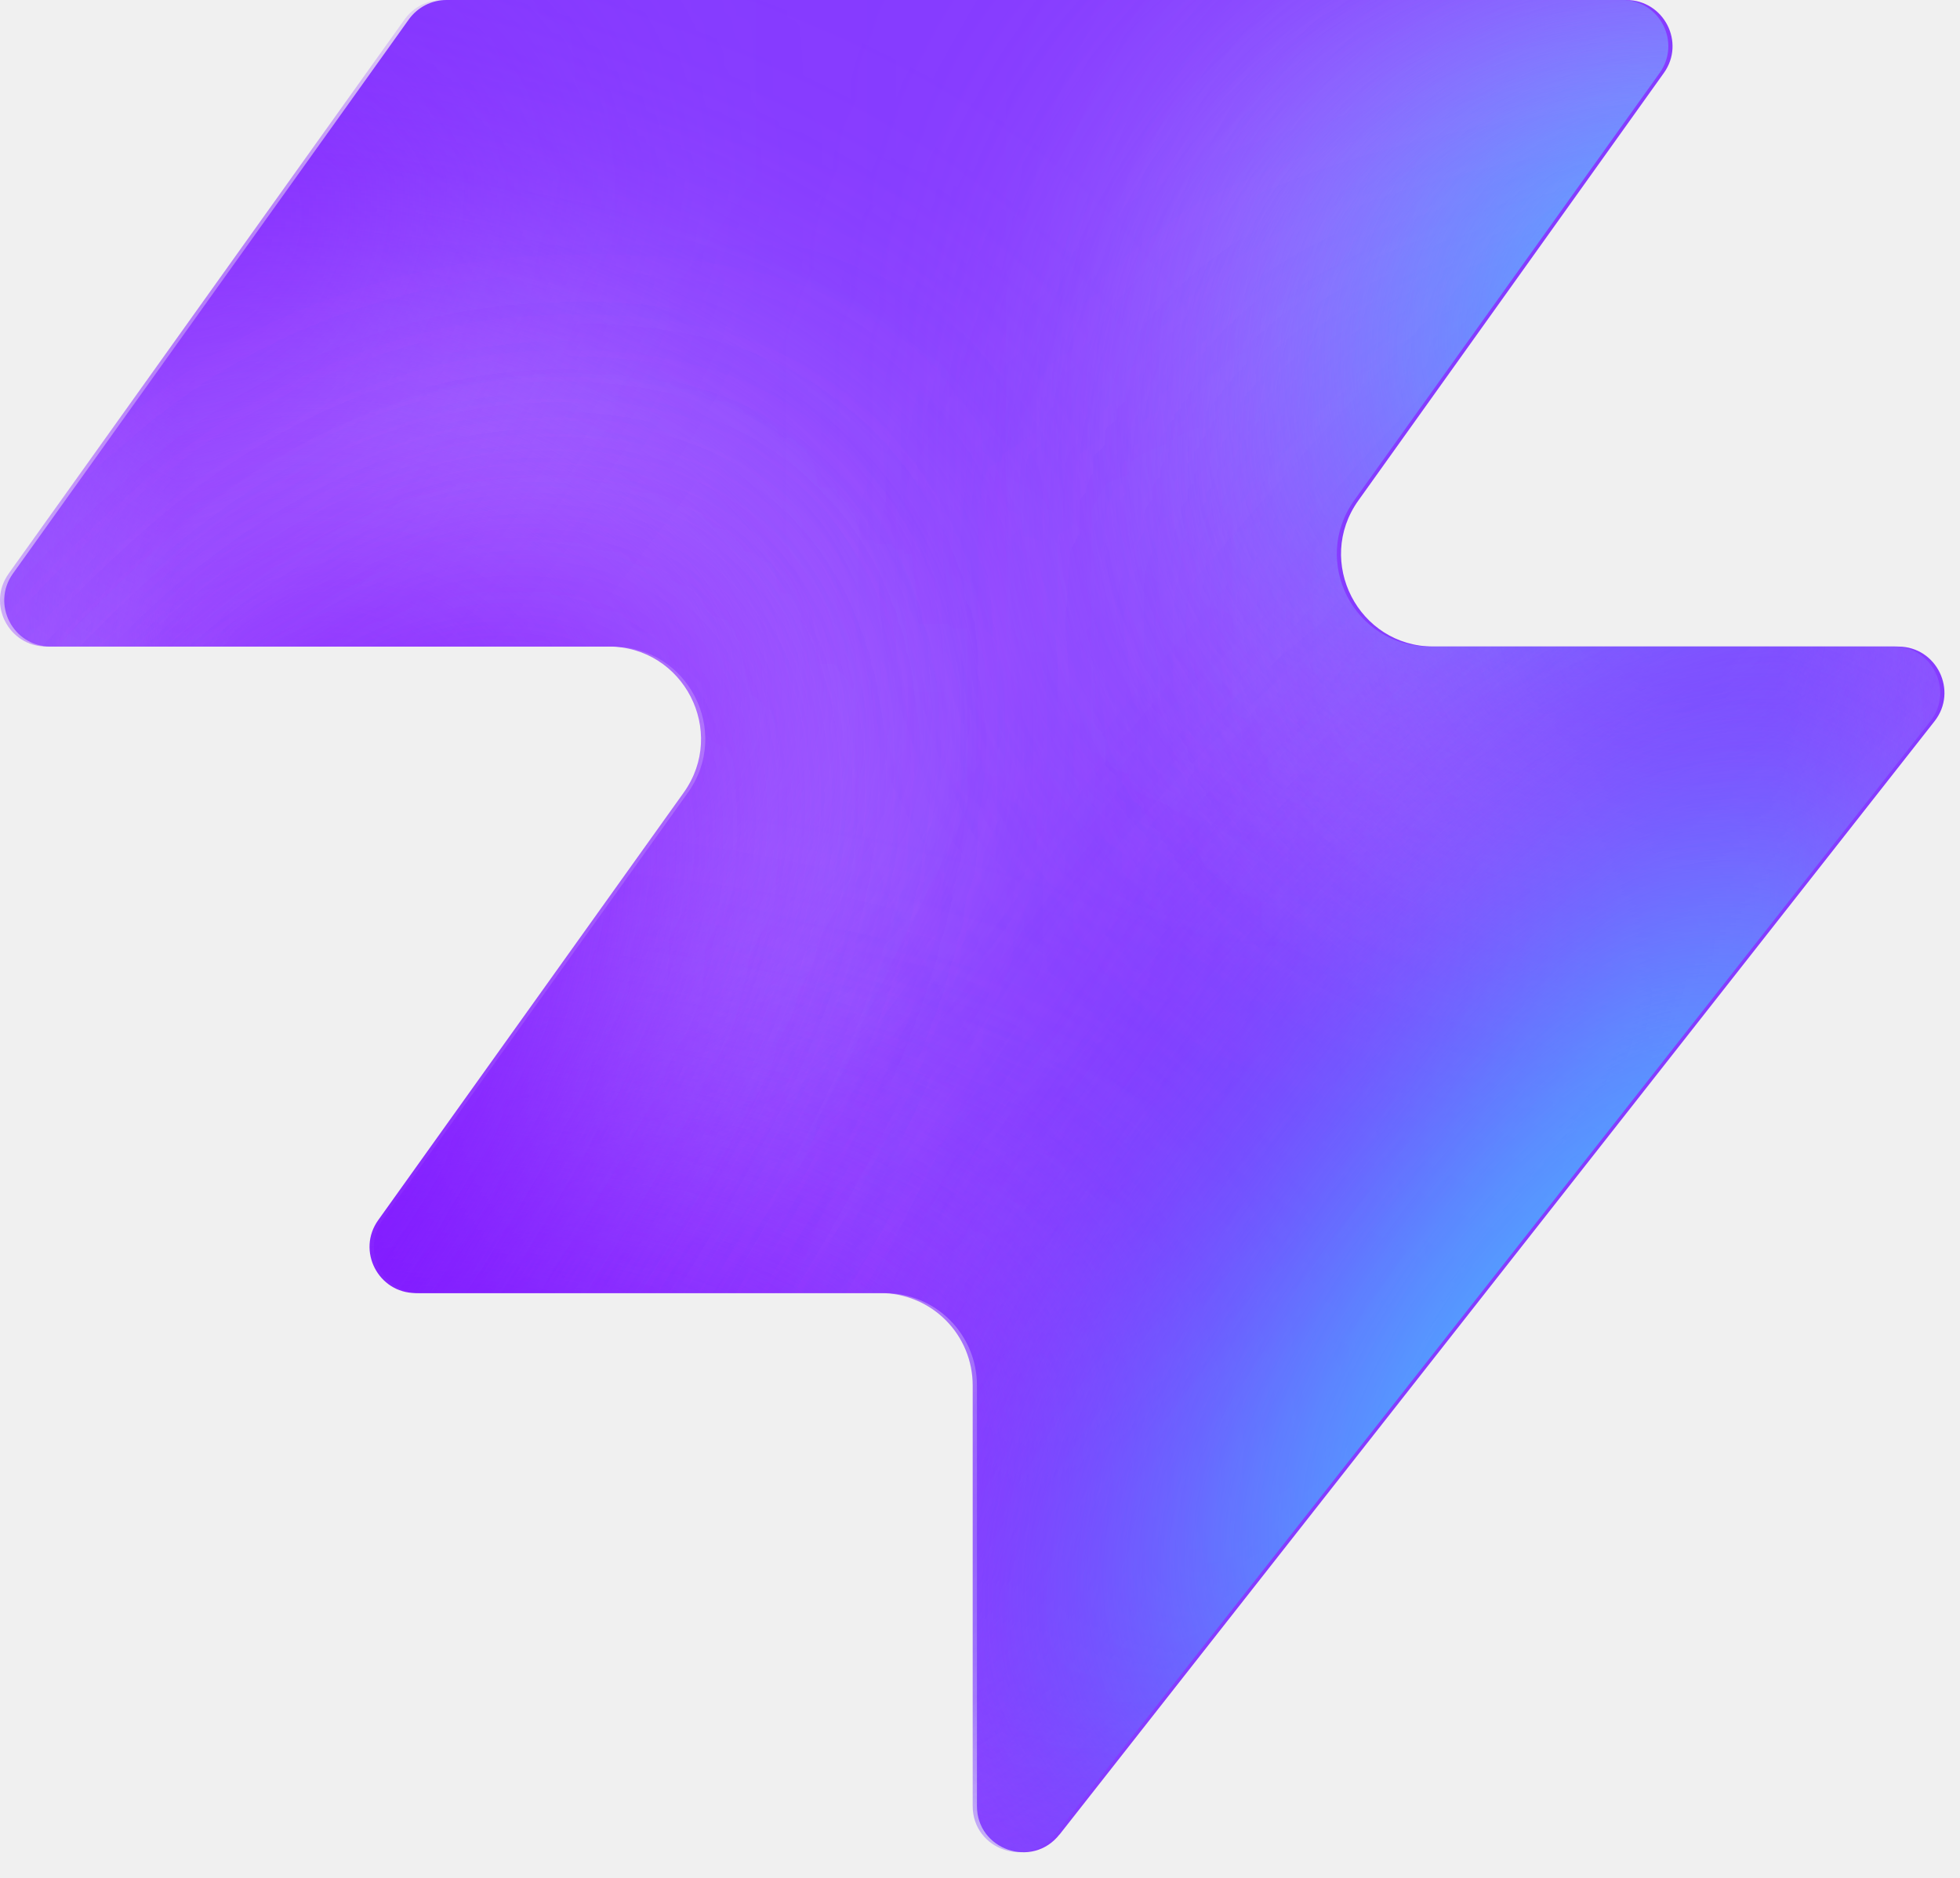
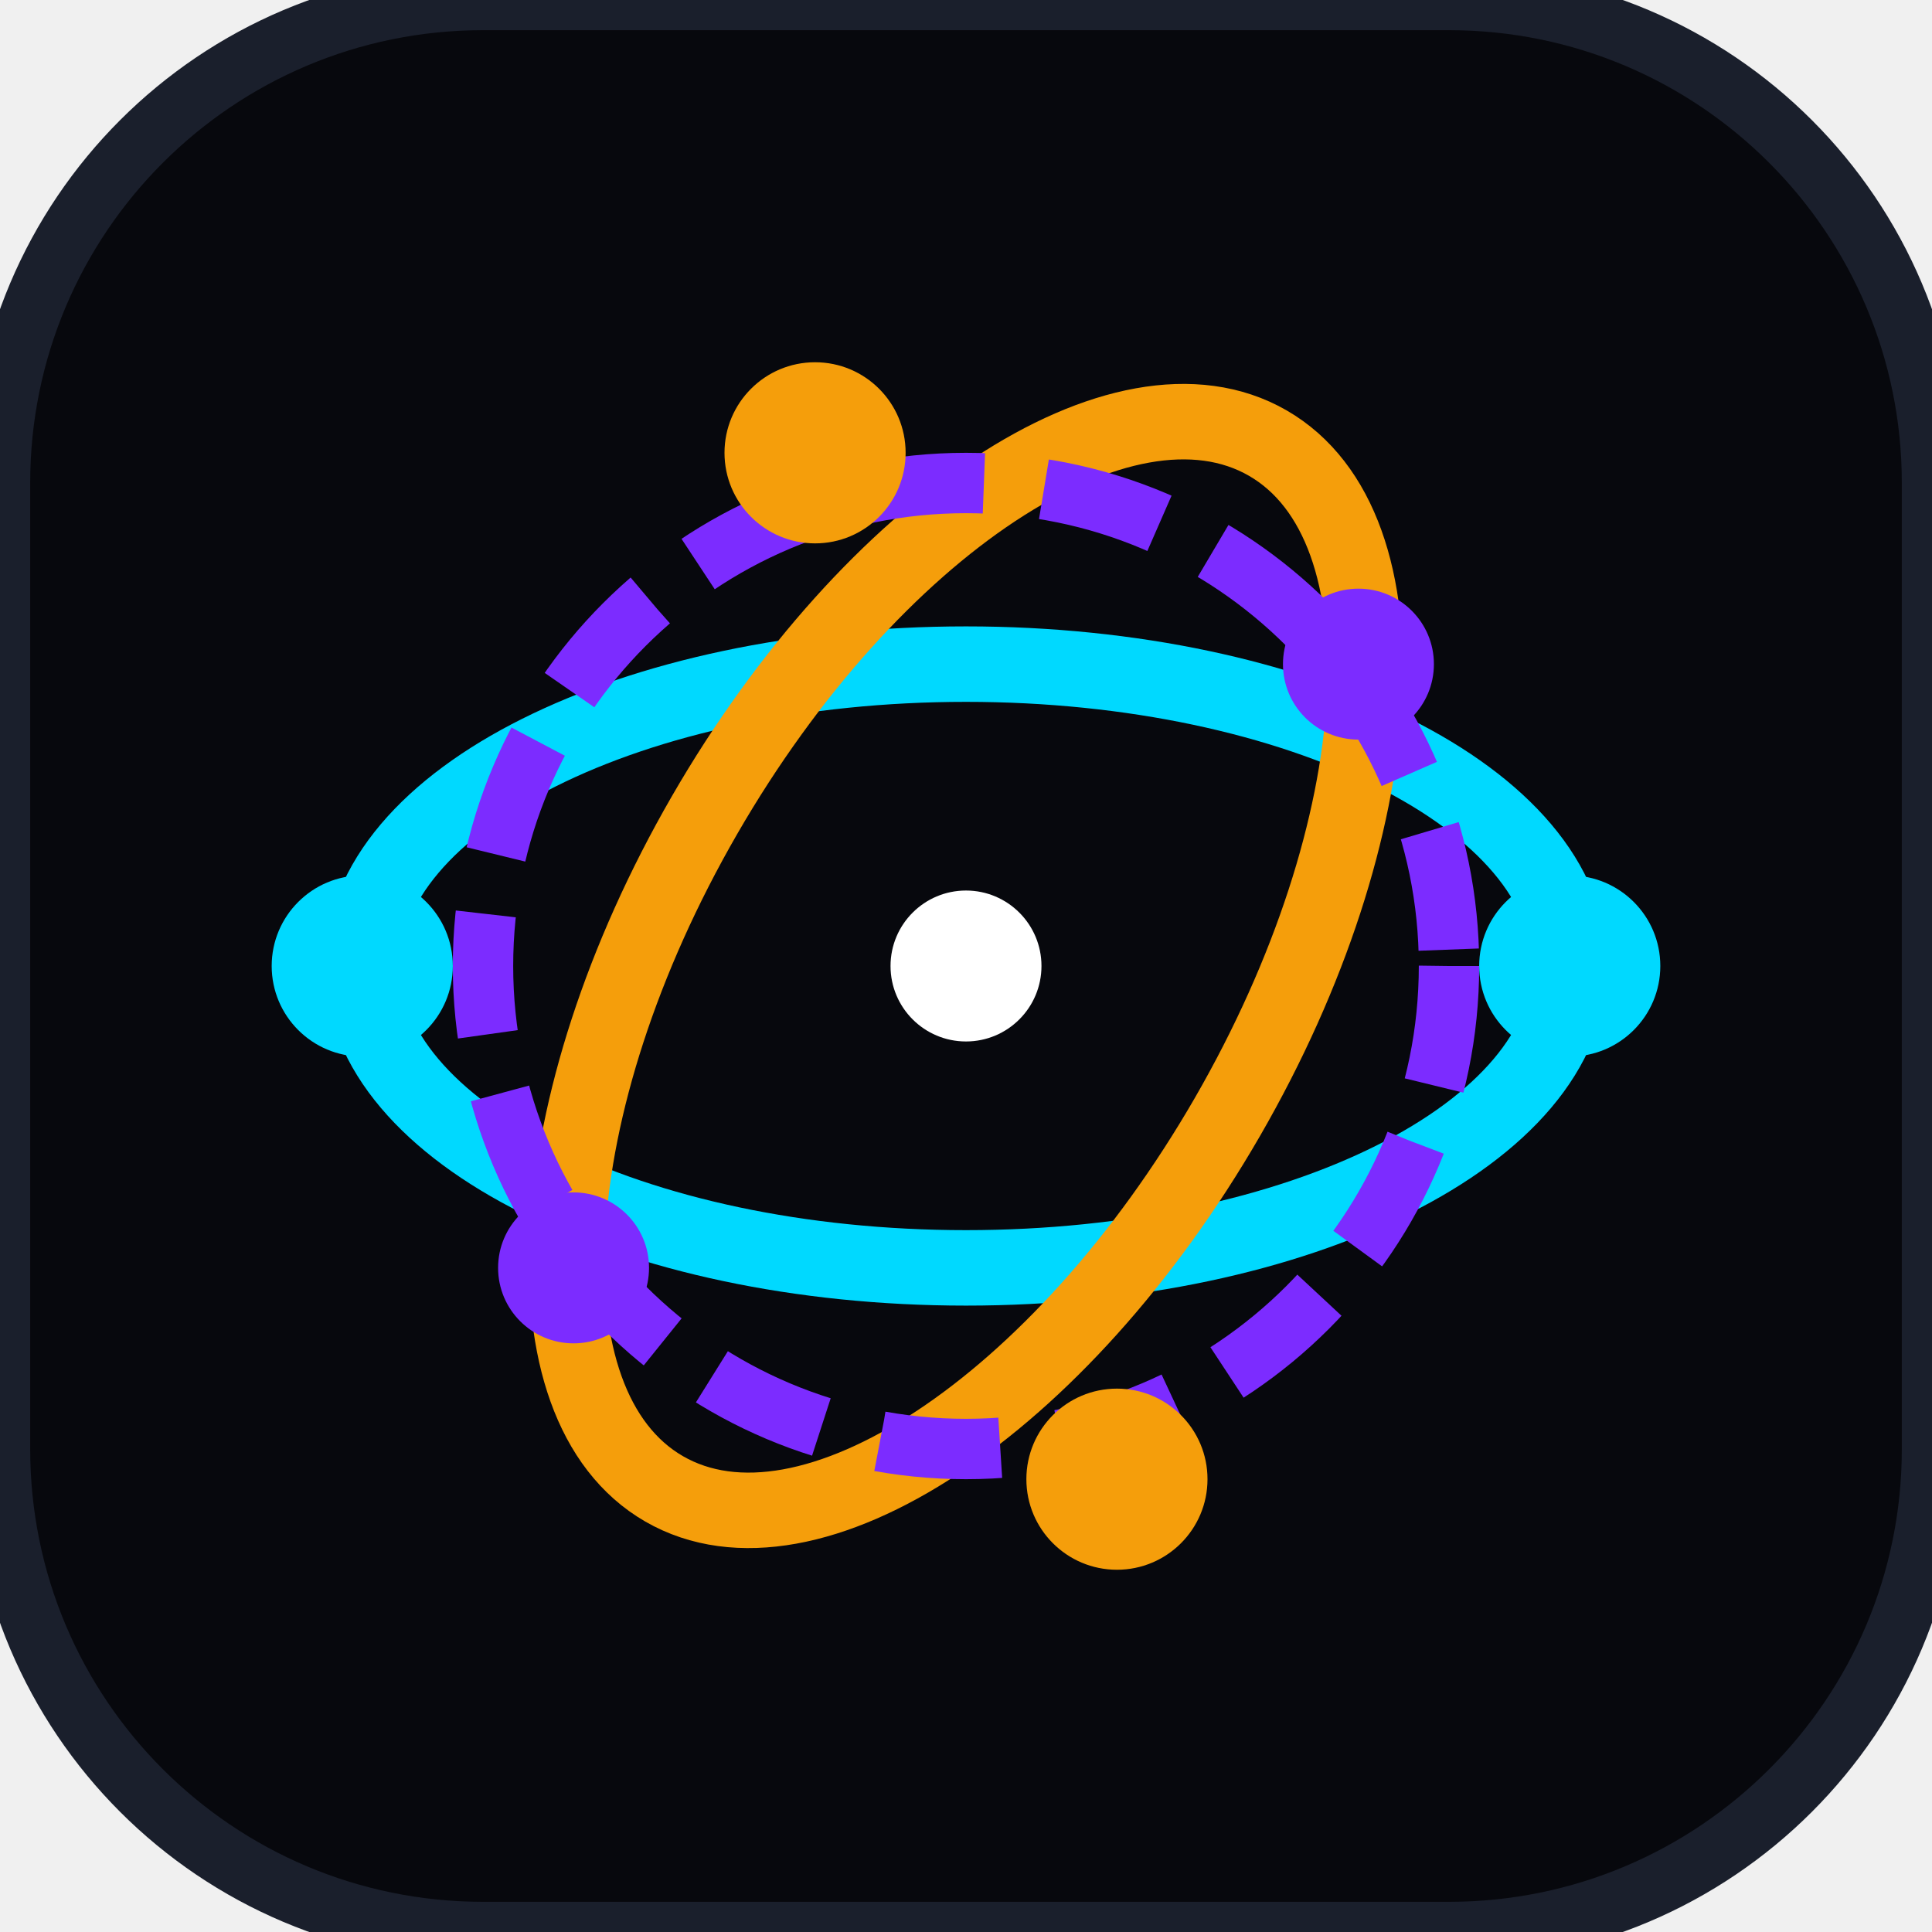
- <svg xmlns="http://www.w3.org/2000/svg" width="48" height="46" fill="none" viewBox="0 0 48 46">
-   <path fill="#863bff" d="M25.946 44.938c-.664.845-2.021.375-2.021-.698V33.937a2.26 2.26 0 0 0-2.262-2.262H10.287c-.92 0-1.456-1.04-.92-1.788l7.48-10.471c1.07-1.497 0-3.578-1.842-3.578H1.237c-.92 0-1.456-1.04-.92-1.788L10.013.474c.214-.297.556-.474.92-.474h28.894c.92 0 1.456 1.04.92 1.788l-7.48 10.471c-1.07 1.498 0 3.579 1.842 3.579h11.377c.943 0 1.473 1.088.89 1.83L25.947 44.94z" style="fill:#863bff;fill:color(display-p3 .525 .23 1);fill-opacity:1" />
-   <mask id="a" width="48" height="46" x="0" y="0" maskUnits="userSpaceOnUse" style="mask-type:alpha">
-     <path fill="#000" d="M25.842 44.938c-.664.844-2.021.375-2.021-.698V33.937a2.26 2.26 0 0 0-2.262-2.262H10.183c-.92 0-1.456-1.04-.92-1.788l7.48-10.471c1.07-1.498 0-3.579-1.842-3.579H1.133c-.92 0-1.456-1.04-.92-1.787L9.91.473c.214-.297.556-.474.92-.474h28.894c.92 0 1.456 1.04.92 1.788l-7.48 10.471c-1.07 1.498 0 3.578 1.842 3.578h11.377c.943 0 1.473 1.088.89 1.832L25.843 44.94z" style="fill:#000;fill-opacity:1" />
-   </mask>
-   <g mask="url(#a)">
-     <g filter="url(#b)">
-       <ellipse cx="5.508" cy="14.704" fill="#ede6ff" rx="5.508" ry="14.704" style="fill:#ede6ff;fill:color(display-p3 .927 .903 1);fill-opacity:1" transform="matrix(.00324 1 1 -.00324 -4.47 31.516)" />
-     </g>
-     <g filter="url(#c)">
-       <ellipse cx="10.399" cy="29.851" fill="#ede6ff" rx="10.399" ry="29.851" style="fill:#ede6ff;fill:color(display-p3 .927 .903 1);fill-opacity:1" transform="matrix(.00324 1 1 -.00324 -39.328 7.883)" />
-     </g>
-     <g filter="url(#d)">
-       <ellipse cx="5.508" cy="30.487" fill="#7e14ff" rx="5.508" ry="30.487" style="fill:#7e14ff;fill:color(display-p3 .492 .077 1);fill-opacity:1" transform="rotate(89.814 -25.913 -14.639)scale(1 -1)" />
-     </g>
-     <g filter="url(#e)">
-       <ellipse cx="5.508" cy="30.599" fill="#7e14ff" rx="5.508" ry="30.599" style="fill:#7e14ff;fill:color(display-p3 .492 .077 1);fill-opacity:1" transform="rotate(89.814 -32.644 -3.334)scale(1 -1)" />
-     </g>
-     <g filter="url(#f)">
-       <ellipse cx="5.508" cy="30.599" fill="#7e14ff" rx="5.508" ry="30.599" style="fill:#7e14ff;fill:color(display-p3 .492 .077 1);fill-opacity:1" transform="matrix(.00324 1 1 -.00324 -34.34 30.47)" />
-     </g>
-     <g filter="url(#g)">
-       <ellipse cx="14.072" cy="22.078" fill="#ede6ff" rx="14.072" ry="22.078" style="fill:#ede6ff;fill:color(display-p3 .927 .903 1);fill-opacity:1" transform="rotate(93.35 24.506 48.493)scale(-1 1)" />
-     </g>
-     <g filter="url(#h)">
-       <ellipse cx="3.47" cy="21.501" fill="#7e14ff" rx="3.47" ry="21.501" style="fill:#7e14ff;fill:color(display-p3 .492 .077 1);fill-opacity:1" transform="rotate(89.009 28.708 47.59)scale(-1 1)" />
-     </g>
-     <g filter="url(#i)">
-       <ellipse cx="3.47" cy="21.501" fill="#7e14ff" rx="3.47" ry="21.501" style="fill:#7e14ff;fill:color(display-p3 .492 .077 1);fill-opacity:1" transform="rotate(89.009 28.708 47.59)scale(-1 1)" />
-     </g>
-     <g filter="url(#j)">
-       <ellipse cx=".387" cy="8.972" fill="#7e14ff" rx="4.407" ry="29.108" style="fill:#7e14ff;fill:color(display-p3 .492 .077 1);fill-opacity:1" transform="rotate(39.51 .387 8.972)" />
-     </g>
-     <g filter="url(#k)">
-       <ellipse cx="47.523" cy="-6.092" fill="#7e14ff" rx="4.407" ry="29.108" style="fill:#7e14ff;fill:color(display-p3 .492 .077 1);fill-opacity:1" transform="rotate(37.892 47.523 -6.092)" />
-     </g>
-     <g filter="url(#l)">
-       <ellipse cx="41.412" cy="6.333" fill="#47bfff" rx="5.971" ry="9.665" style="fill:#47bfff;fill:color(display-p3 .28 .748 1);fill-opacity:1" transform="rotate(37.892 41.412 6.333)" />
-     </g>
-     <g filter="url(#m)">
-       <ellipse cx="-1.879" cy="38.332" fill="#7e14ff" rx="4.407" ry="29.108" style="fill:#7e14ff;fill:color(display-p3 .492 .077 1);fill-opacity:1" transform="rotate(37.892 -1.88 38.332)" />
-     </g>
-     <g filter="url(#n)">
-       <ellipse cx="-1.879" cy="38.332" fill="#7e14ff" rx="4.407" ry="29.108" style="fill:#7e14ff;fill:color(display-p3 .492 .077 1);fill-opacity:1" transform="rotate(37.892 -1.88 38.332)" />
-     </g>
-     <g filter="url(#o)">
-       <ellipse cx="35.651" cy="29.907" fill="#7e14ff" rx="4.407" ry="29.108" style="fill:#7e14ff;fill:color(display-p3 .492 .077 1);fill-opacity:1" transform="rotate(37.892 35.651 29.907)" />
-     </g>
-     <g filter="url(#p)">
-       <ellipse cx="38.418" cy="32.4" fill="#47bfff" rx="5.971" ry="15.297" style="fill:#47bfff;fill:color(display-p3 .28 .748 1);fill-opacity:1" transform="rotate(37.892 38.418 32.4)" />
-     </g>
+ <svg xmlns="http://www.w3.org/2000/svg" viewBox="0 0 64 64" fill="none">
+   <rect width="64" height="64" rx="16" fill="#07080D" />
+   <rect width="64" height="64" rx="16" stroke="#1A1F2C" stroke-width="2" />
+   <g transform="translate(32, 32)">
+     <ellipse cx="0" cy="0" rx="20" ry="10" stroke="#00D9FF" stroke-width="2.5" fill="none" />
+     <ellipse cx="0" cy="0" rx="10" ry="20" stroke="#F59E0B" stroke-width="2.5" fill="none" transform="rotate(30)" />
+     <ellipse cx="0" cy="0" rx="16" ry="16" stroke="#7C2CFF" stroke-width="2" stroke-dasharray="4 2" fill="none" />
+     <circle cx="-20" cy="0" r="3" fill="#00D9FF" />
+     <circle cx="20" cy="0" r="3" fill="#00D9FF" />
+     <circle cx="-5" cy="-17" r="3" fill="#F59E0B" />
+     <circle cx="5" cy="17" r="3" fill="#F59E0B" />
+     <circle cx="-13" cy="10" r="2.5" fill="#7C2CFF" />
+     <circle cx="13" cy="-10" r="2.5" fill="#7C2CFF" />
+     <circle cx="0" cy="0" r="2.5" fill="#FFFFFF" />
  </g>
-   <defs>
-     <filter id="b" width="60.045" height="41.654" x="-19.77" y="16.149" color-interpolation-filters="sRGB" filterUnits="userSpaceOnUse">
-       <feFlood flood-opacity="0" result="BackgroundImageFix" />
-       <feBlend in="SourceGraphic" in2="BackgroundImageFix" result="shape" />
-       <feGaussianBlur result="effect1_foregroundBlur_2002_17158" stdDeviation="7.659" />
-     </filter>
-     <filter id="c" width="90.34" height="51.437" x="-54.613" y="-7.533" color-interpolation-filters="sRGB" filterUnits="userSpaceOnUse">
-       <feFlood flood-opacity="0" result="BackgroundImageFix" />
-       <feBlend in="SourceGraphic" in2="BackgroundImageFix" result="shape" />
-       <feGaussianBlur result="effect1_foregroundBlur_2002_17158" stdDeviation="7.659" />
-     </filter>
-     <filter id="d" width="79.355" height="29.4" x="-49.64" y="2.03" color-interpolation-filters="sRGB" filterUnits="userSpaceOnUse">
-       <feFlood flood-opacity="0" result="BackgroundImageFix" />
-       <feBlend in="SourceGraphic" in2="BackgroundImageFix" result="shape" />
-       <feGaussianBlur result="effect1_foregroundBlur_2002_17158" stdDeviation="4.596" />
-     </filter>
-     <filter id="e" width="79.579" height="29.4" x="-45.045" y="20.029" color-interpolation-filters="sRGB" filterUnits="userSpaceOnUse">
-       <feFlood flood-opacity="0" result="BackgroundImageFix" />
-       <feBlend in="SourceGraphic" in2="BackgroundImageFix" result="shape" />
-       <feGaussianBlur result="effect1_foregroundBlur_2002_17158" stdDeviation="4.596" />
-     </filter>
-     <filter id="f" width="79.579" height="29.4" x="-43.513" y="21.178" color-interpolation-filters="sRGB" filterUnits="userSpaceOnUse">
-       <feFlood flood-opacity="0" result="BackgroundImageFix" />
-       <feBlend in="SourceGraphic" in2="BackgroundImageFix" result="shape" />
-       <feGaussianBlur result="effect1_foregroundBlur_2002_17158" stdDeviation="4.596" />
-     </filter>
-     <filter id="g" width="74.749" height="58.852" x="15.756" y="-17.901" color-interpolation-filters="sRGB" filterUnits="userSpaceOnUse">
-       <feFlood flood-opacity="0" result="BackgroundImageFix" />
-       <feBlend in="SourceGraphic" in2="BackgroundImageFix" result="shape" />
-       <feGaussianBlur result="effect1_foregroundBlur_2002_17158" stdDeviation="7.659" />
-     </filter>
-     <filter id="h" width="61.377" height="25.362" x="23.548" y="2.284" color-interpolation-filters="sRGB" filterUnits="userSpaceOnUse">
-       <feFlood flood-opacity="0" result="BackgroundImageFix" />
-       <feBlend in="SourceGraphic" in2="BackgroundImageFix" result="shape" />
-       <feGaussianBlur result="effect1_foregroundBlur_2002_17158" stdDeviation="4.596" />
-     </filter>
-     <filter id="i" width="61.377" height="25.362" x="23.548" y="2.284" color-interpolation-filters="sRGB" filterUnits="userSpaceOnUse">
-       <feFlood flood-opacity="0" result="BackgroundImageFix" />
-       <feBlend in="SourceGraphic" in2="BackgroundImageFix" result="shape" />
-       <feGaussianBlur result="effect1_foregroundBlur_2002_17158" stdDeviation="4.596" />
-     </filter>
-     <filter id="j" width="56.045" height="63.649" x="-27.636" y="-22.853" color-interpolation-filters="sRGB" filterUnits="userSpaceOnUse">
-       <feFlood flood-opacity="0" result="BackgroundImageFix" />
-       <feBlend in="SourceGraphic" in2="BackgroundImageFix" result="shape" />
-       <feGaussianBlur result="effect1_foregroundBlur_2002_17158" stdDeviation="4.596" />
-     </filter>
-     <filter id="k" width="54.814" height="64.646" x="20.116" y="-38.415" color-interpolation-filters="sRGB" filterUnits="userSpaceOnUse">
-       <feFlood flood-opacity="0" result="BackgroundImageFix" />
-       <feBlend in="SourceGraphic" in2="BackgroundImageFix" result="shape" />
-       <feGaussianBlur result="effect1_foregroundBlur_2002_17158" stdDeviation="4.596" />
-     </filter>
-     <filter id="l" width="33.541" height="35.313" x="24.641" y="-11.323" color-interpolation-filters="sRGB" filterUnits="userSpaceOnUse">
-       <feFlood flood-opacity="0" result="BackgroundImageFix" />
-       <feBlend in="SourceGraphic" in2="BackgroundImageFix" result="shape" />
-       <feGaussianBlur result="effect1_foregroundBlur_2002_17158" stdDeviation="4.596" />
-     </filter>
-     <filter id="m" width="54.814" height="64.646" x="-29.286" y="6.009" color-interpolation-filters="sRGB" filterUnits="userSpaceOnUse">
-       <feFlood flood-opacity="0" result="BackgroundImageFix" />
-       <feBlend in="SourceGraphic" in2="BackgroundImageFix" result="shape" />
-       <feGaussianBlur result="effect1_foregroundBlur_2002_17158" stdDeviation="4.596" />
-     </filter>
-     <filter id="n" width="54.814" height="64.646" x="-29.286" y="6.009" color-interpolation-filters="sRGB" filterUnits="userSpaceOnUse">
-       <feFlood flood-opacity="0" result="BackgroundImageFix" />
-       <feBlend in="SourceGraphic" in2="BackgroundImageFix" result="shape" />
-       <feGaussianBlur result="effect1_foregroundBlur_2002_17158" stdDeviation="4.596" />
-     </filter>
-     <filter id="o" width="54.814" height="64.646" x="8.244" y="-2.416" color-interpolation-filters="sRGB" filterUnits="userSpaceOnUse">
-       <feFlood flood-opacity="0" result="BackgroundImageFix" />
-       <feBlend in="SourceGraphic" in2="BackgroundImageFix" result="shape" />
-       <feGaussianBlur result="effect1_foregroundBlur_2002_17158" stdDeviation="4.596" />
-     </filter>
-     <filter id="p" width="39.409" height="43.623" x="18.713" y="10.588" color-interpolation-filters="sRGB" filterUnits="userSpaceOnUse">
-       <feFlood flood-opacity="0" result="BackgroundImageFix" />
-       <feBlend in="SourceGraphic" in2="BackgroundImageFix" result="shape" />
-       <feGaussianBlur result="effect1_foregroundBlur_2002_17158" stdDeviation="4.596" />
-     </filter>
-   </defs>
</svg>
